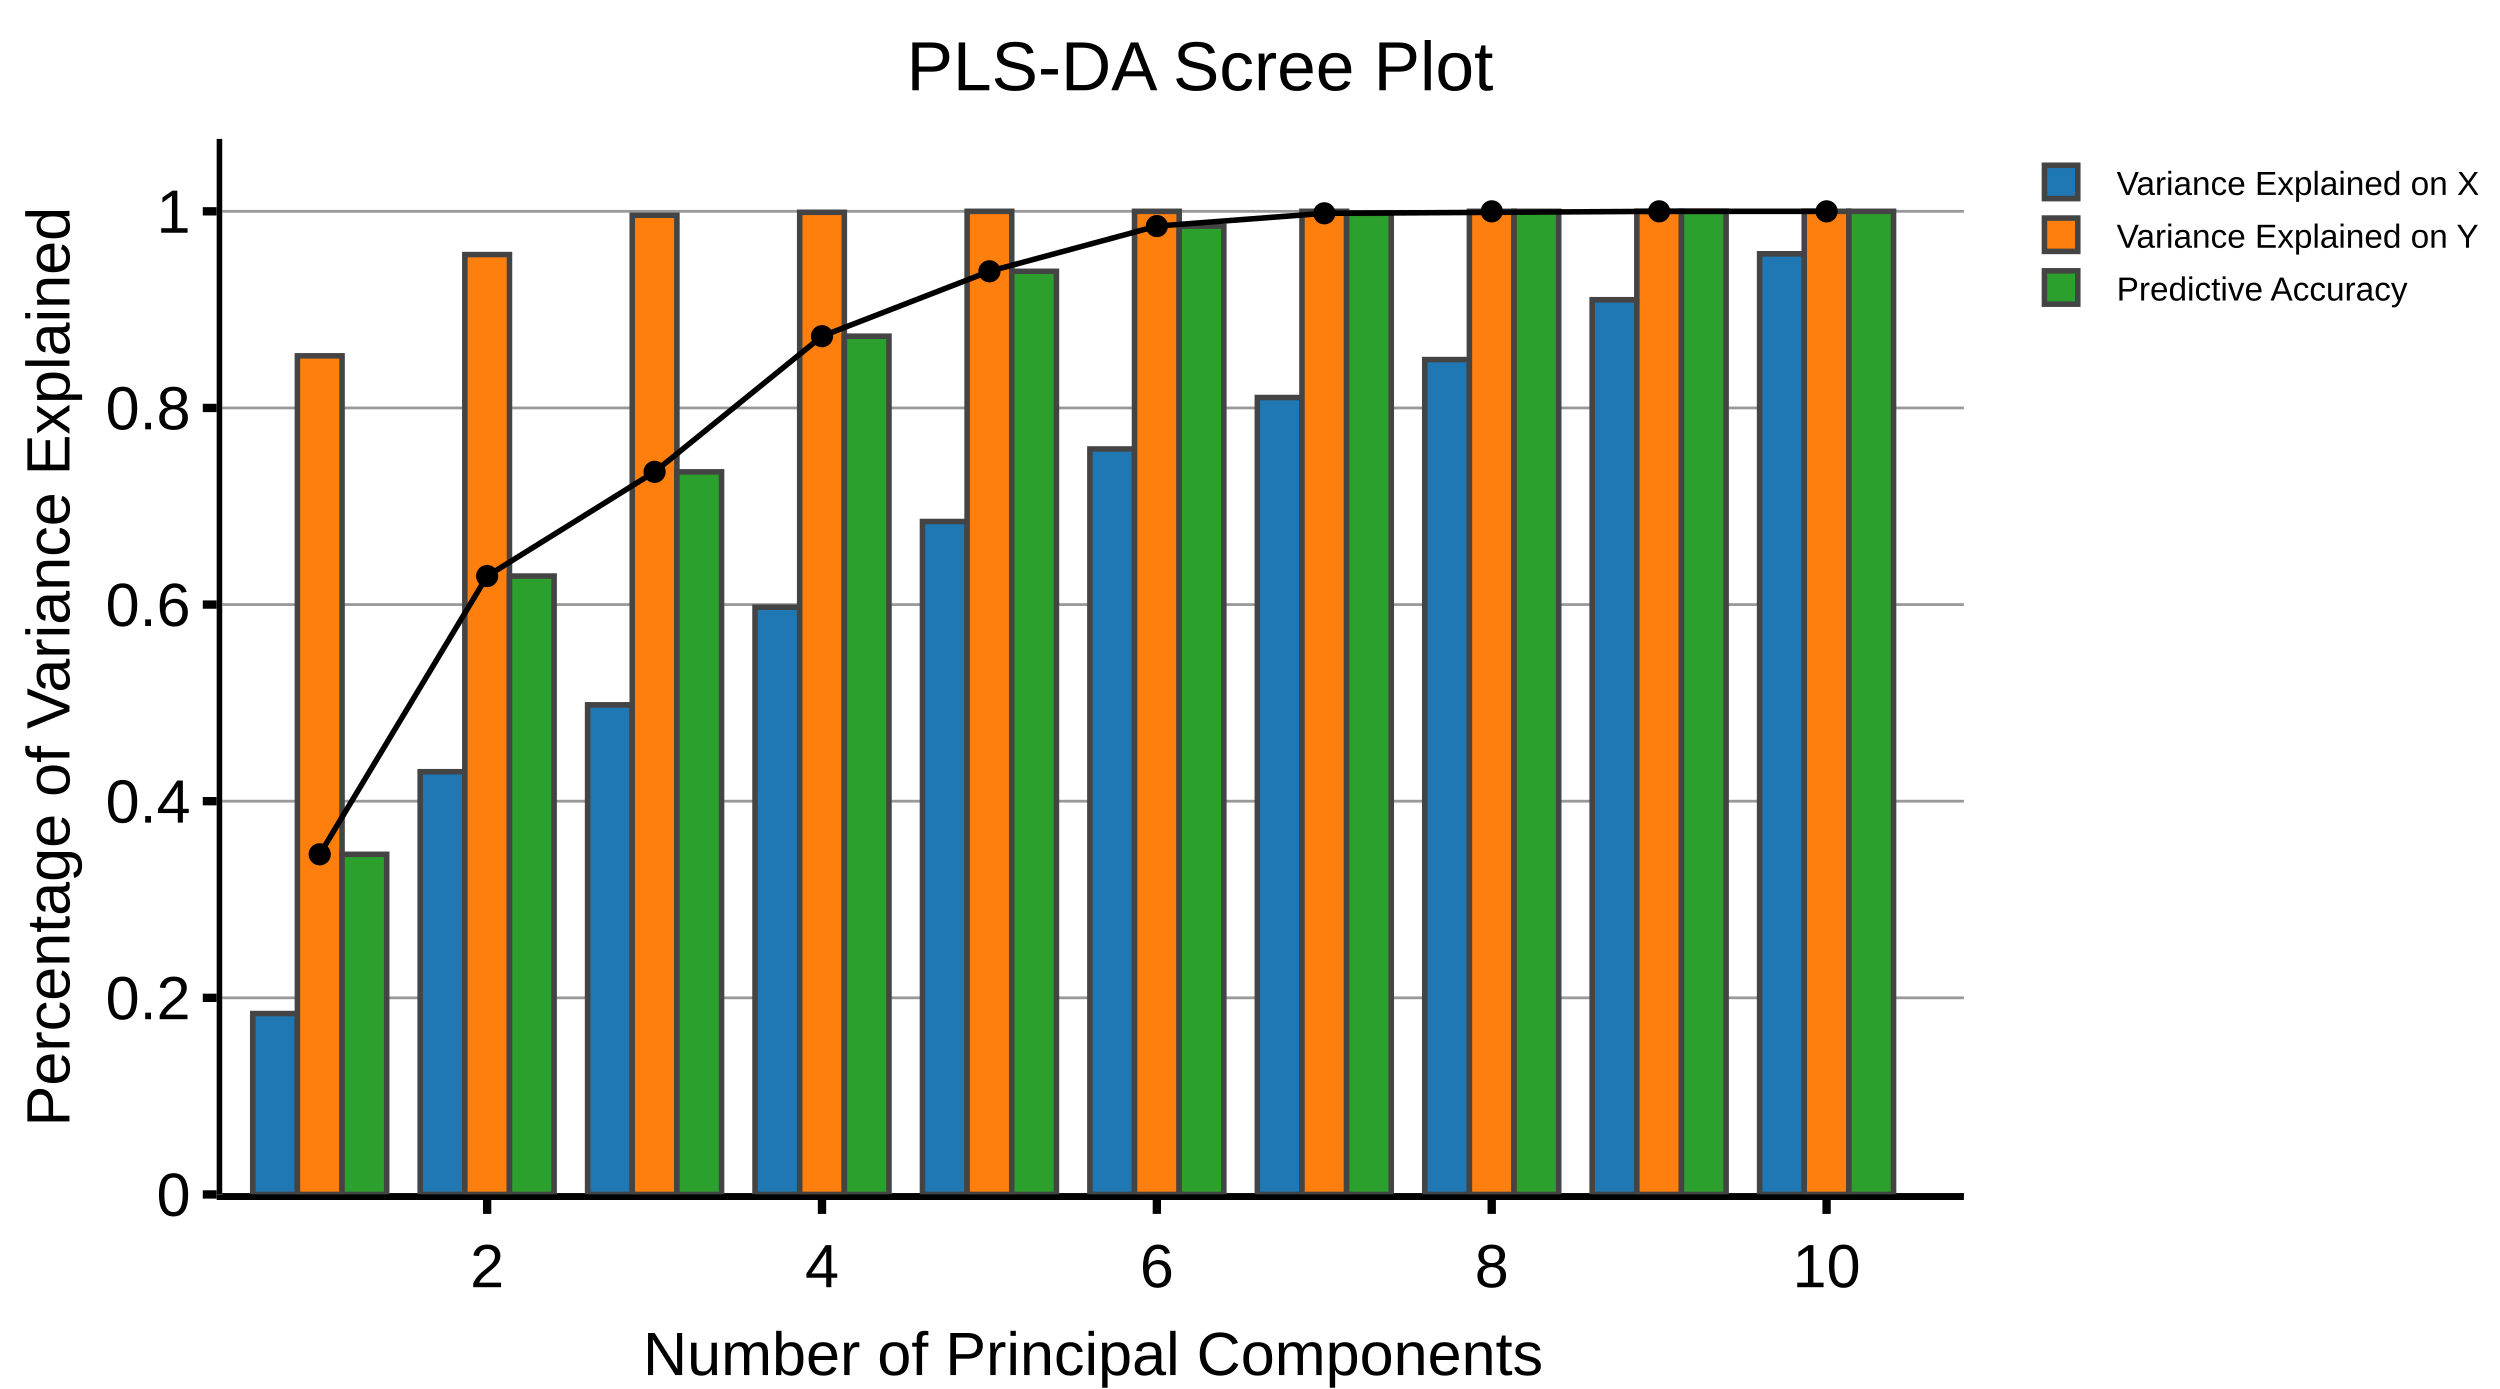
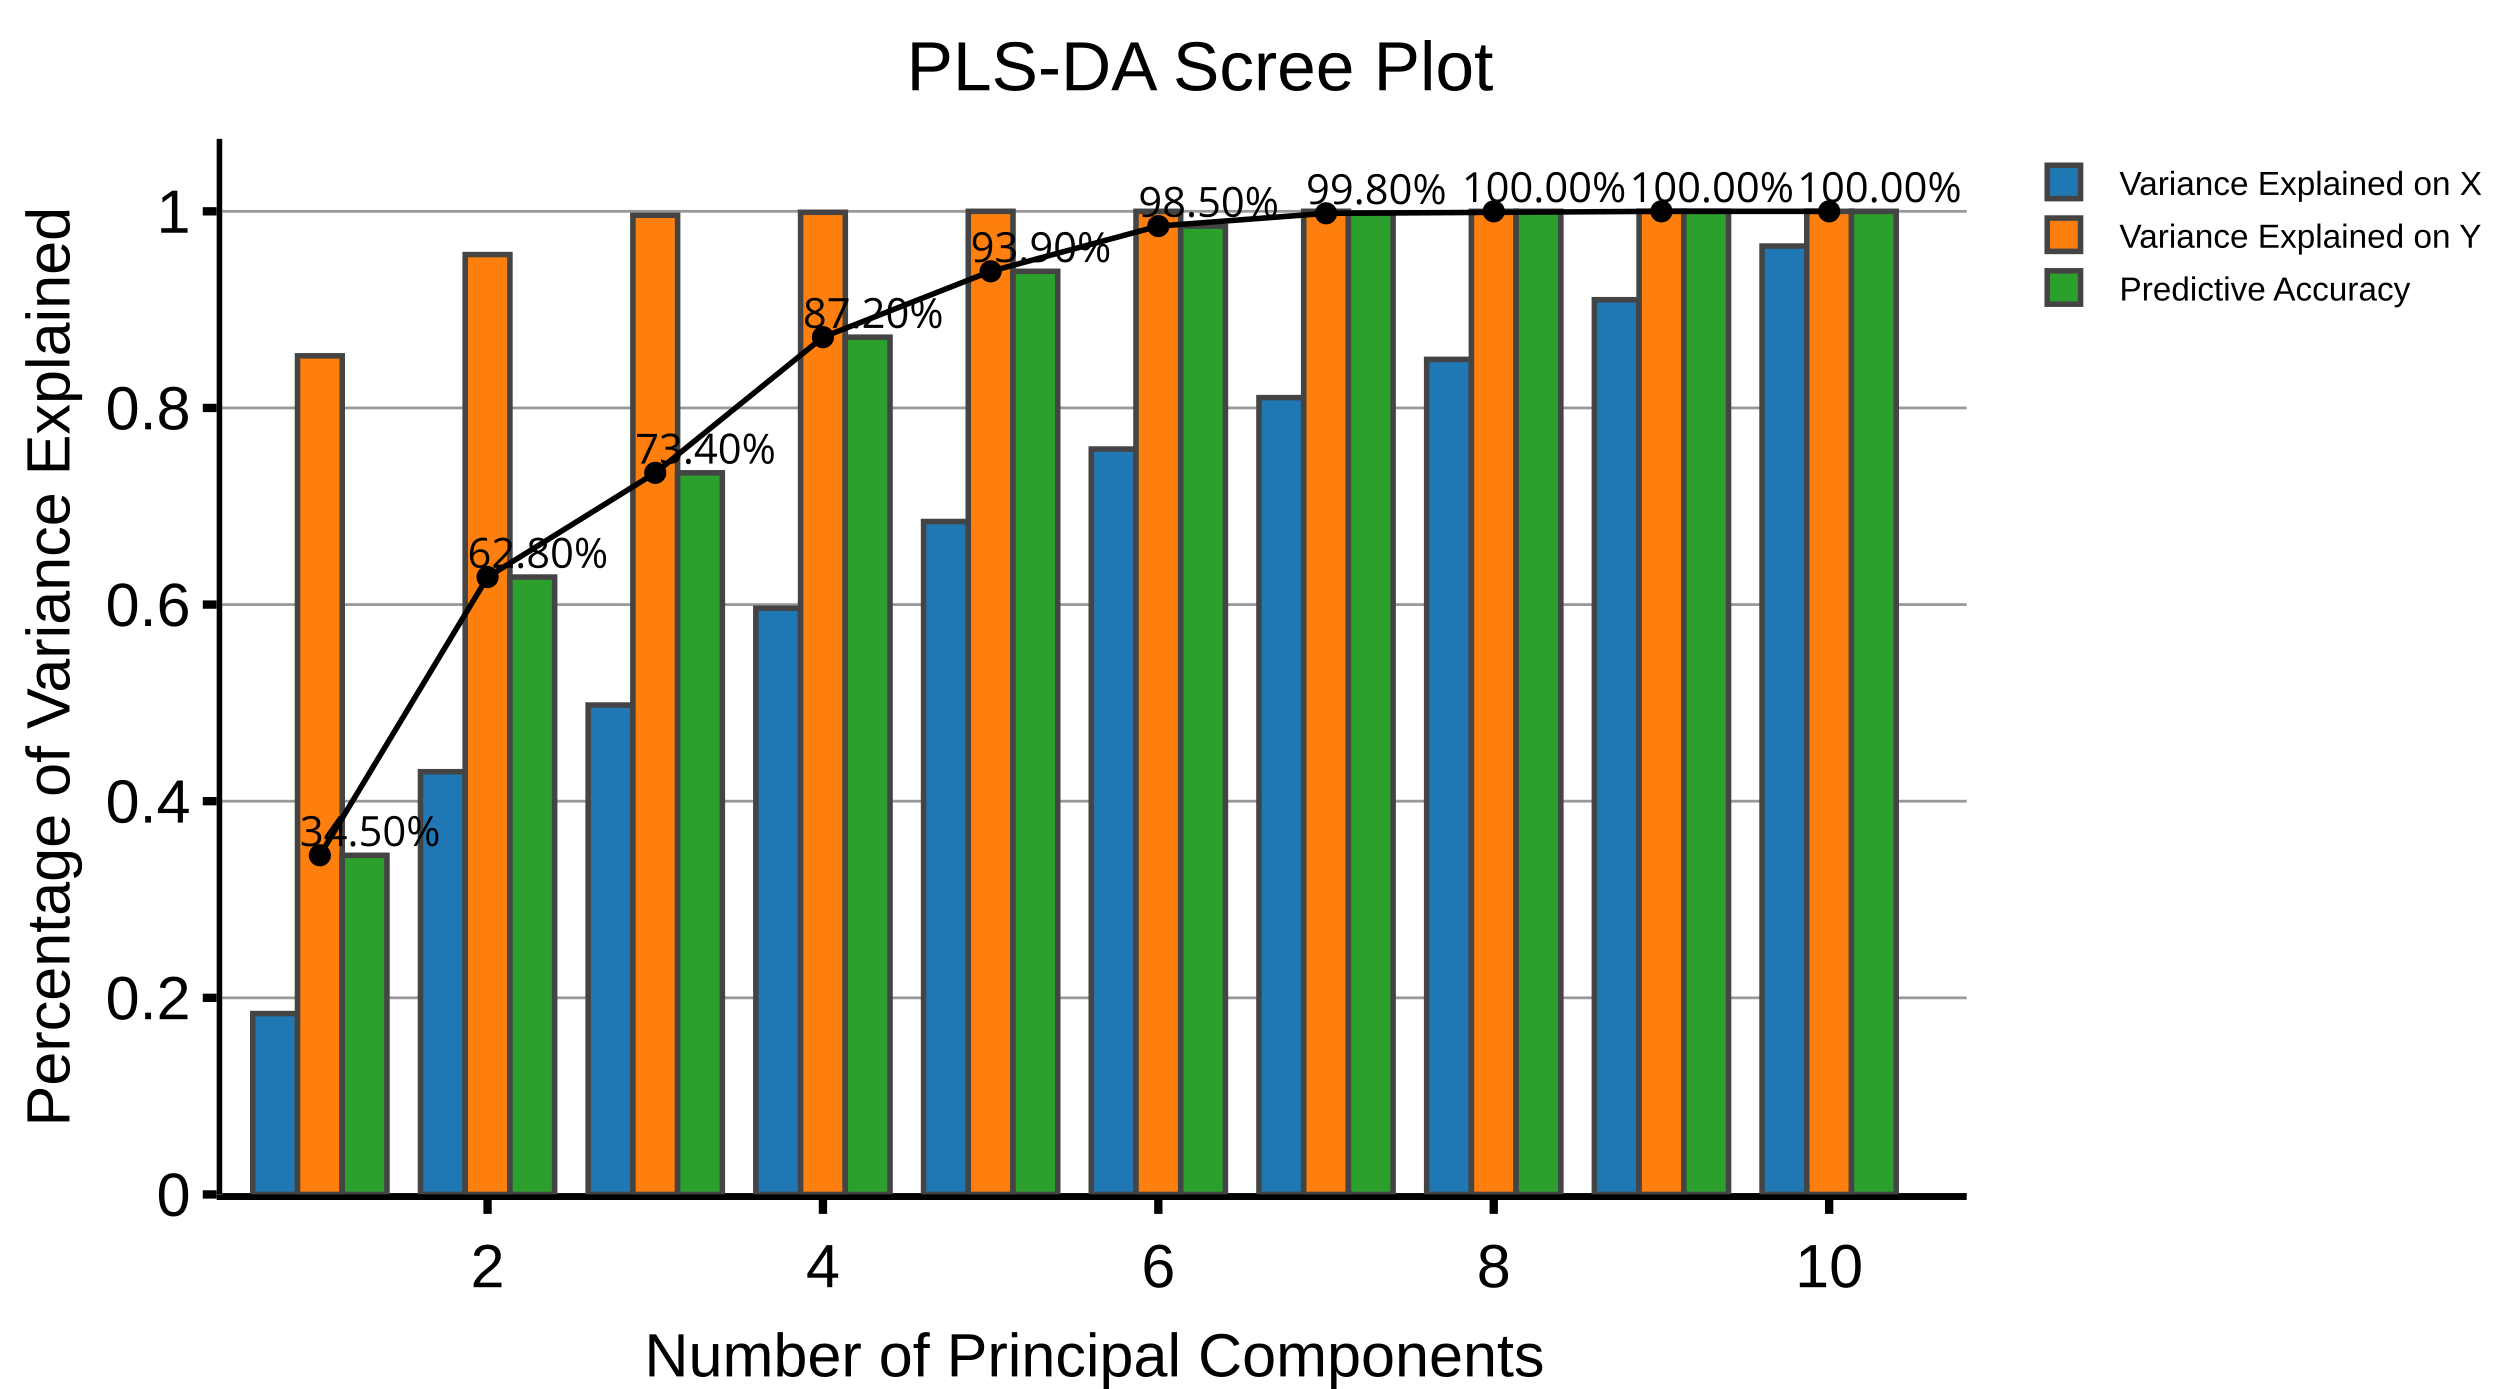
<svg xmlns="http://www.w3.org/2000/svg" class="main-svg" width="900" height="500" style="" viewBox="0 0 900 500">
  <rect x="0" y="0" width="900" height="500" style="fill: rgb(255, 255, 255); fill-opacity: 1;" />
-   <defs id="defs-80079f">
+   <defs id="defs-e7769d">
    <g class="clips">
-       <clipPath id="clip80079fxyplot" class="plotclip">
-         <rect width="627" height="380" />
+       <clipPath id="clipe7769dxyplot" class="plotclip">
+         <rect width="628" height="380" />
      </clipPath>
-       <clipPath class="axesclip" id="clip80079fx">
-         <rect x="80" y="0" width="627" height="500" />
+       <clipPath class="axesclip" id="clipe7769dx">
+         <rect x="80" y="0" width="628" height="500" />
      </clipPath>
-       <clipPath class="axesclip" id="clip80079fy">
+       <clipPath class="axesclip" id="clipe7769dy">
        <rect x="0" y="50" width="900" height="380" />
      </clipPath>
-       <clipPath class="axesclip" id="clip80079fxy">
-         <rect x="80" y="50" width="627" height="380" />
+       <clipPath class="axesclip" id="clipe7769dxy">
+         <rect x="80" y="50" width="628" height="380" />
      </clipPath>
    </g>
    <g class="gradients" />
  </defs>
  <g class="bglayer" />
  <g class="layer-below">
    <g class="imagelayer" />
    <g class="shapelayer" />
  </g>
  <g class="cartesianlayer">
    <g class="subplot xy">
      <g class="layer-subplot">
        <g class="shapelayer" />
        <g class="imagelayer" />
      </g>
      <g class="gridlayer">
        <g class="x" />
        <g class="y">
-           <path class="ygrid crisp" transform="translate(0,359.22)" d="M80,0h627" style="stroke: rgb(153, 153, 153); stroke-opacity: 1; stroke-width: 1px;" />
-           <path class="ygrid crisp" transform="translate(0,288.43)" d="M80,0h627" style="stroke: rgb(153, 153, 153); stroke-opacity: 1; stroke-width: 1px;" />
-           <path class="ygrid crisp" transform="translate(0,217.65)" d="M80,0h627" style="stroke: rgb(153, 153, 153); stroke-opacity: 1; stroke-width: 1px;" />
-           <path class="ygrid crisp" transform="translate(0,146.86)" d="M80,0h627" style="stroke: rgb(153, 153, 153); stroke-opacity: 1; stroke-width: 1px;" />
-           <path class="ygrid crisp" transform="translate(0,76.08)" d="M80,0h627" style="stroke: rgb(153, 153, 153); stroke-opacity: 1; stroke-width: 1px;" />
+           <path class="ygrid crisp" transform="translate(0,359.22)" d="M80,0h628" style="stroke: rgb(153, 153, 153); stroke-opacity: 1; stroke-width: 1px;" />
+           <path class="ygrid crisp" transform="translate(0,288.43)" d="M80,0h628" style="stroke: rgb(153, 153, 153); stroke-opacity: 1; stroke-width: 1px;" />
+           <path class="ygrid crisp" transform="translate(0,217.65)" d="M80,0h628" style="stroke: rgb(153, 153, 153); stroke-opacity: 1; stroke-width: 1px;" />
+           <path class="ygrid crisp" transform="translate(0,146.86)" d="M80,0h628" style="stroke: rgb(153, 153, 153); stroke-opacity: 1; stroke-width: 1px;" />
+           <path class="ygrid crisp" transform="translate(0,76.08)" d="M80,0h628" style="stroke: rgb(153, 153, 153); stroke-opacity: 1; stroke-width: 1px;" />
        </g>
      </g>
      <g class="zerolinelayer">
-         <path class="yzl zl crisp" transform="translate(0,430)" d="M80,0h627" style="stroke: rgb(0, 0, 0); stroke-opacity: 1; stroke-width: 1px;" />
+         <path class="yzl zl crisp" transform="translate(0,430)" d="M80,0h628" style="stroke: rgb(0, 0, 0); stroke-opacity: 1; stroke-width: 1px;" />
      </g>
      <path class="xlines-below" />
      <path class="ylines-below" />
      <g class="overlines-below" />
      <g class="xaxislayer-below" />
      <g class="yaxislayer-below" />
      <g class="overaxes-below" />
-       <g class="plot" transform="translate(80, 50)" clip-path="url('#clip80079fxyplot')">
+       <g class="plot" transform="translate(80, 50)" clip-path="url('#clipe7769dxyplot')">
        <g class="barlayer mlayer">
          <g class="trace bars" style="opacity: 1;">
            <g class="points">
              <g class="point">
-                 <path d="M10.99,380V314.88H27.06V380Z" style="vector-effect: non-scaling-stroke; opacity: 1; stroke-width: 2px; fill: rgb(31, 119, 180); fill-opacity: 1; stroke: rgb(68, 68, 68); stroke-opacity: 1;" />
-               </g>
-               <g class="point">
-                 <path d="M71.26,380V227.81H87.34V380Z" style="vector-effect: non-scaling-stroke; opacity: 1; stroke-width: 2px; fill: rgb(31, 119, 180); fill-opacity: 1; stroke: rgb(68, 68, 68); stroke-opacity: 1;" />
-               </g>
-               <g class="point">
-                 <path d="M131.54,380V203.75H147.61V380Z" style="vector-effect: non-scaling-stroke; opacity: 1; stroke-width: 2px; fill: rgb(31, 119, 180); fill-opacity: 1; stroke: rgb(68, 68, 68); stroke-opacity: 1;" />
-               </g>
-               <g class="point">
-                 <path d="M191.81,380V168.6H207.89V380Z" style="vector-effect: non-scaling-stroke; opacity: 1; stroke-width: 2px; fill: rgb(31, 119, 180); fill-opacity: 1; stroke: rgb(68, 68, 68); stroke-opacity: 1;" />
-               </g>
-               <g class="point">
-                 <path d="M252.09,380V137.74H268.16V380Z" style="vector-effect: non-scaling-stroke; opacity: 1; stroke-width: 2px; fill: rgb(31, 119, 180); fill-opacity: 1; stroke: rgb(68, 68, 68); stroke-opacity: 1;" />
-               </g>
-               <g class="point">
-                 <path d="M312.36,380V111.62H328.43V380Z" style="vector-effect: non-scaling-stroke; opacity: 1; stroke-width: 2px; fill: rgb(31, 119, 180); fill-opacity: 1; stroke: rgb(68, 68, 68); stroke-opacity: 1;" />
-               </g>
-               <g class="point">
-                 <path d="M372.64,380V93.11H388.71V380Z" style="vector-effect: non-scaling-stroke; opacity: 1; stroke-width: 2px; fill: rgb(31, 119, 180); fill-opacity: 1; stroke: rgb(68, 68, 68); stroke-opacity: 1;" />
-               </g>
-               <g class="point">
-                 <path d="M432.91,380V79.45H448.98V380Z" style="vector-effect: non-scaling-stroke; opacity: 1; stroke-width: 2px; fill: rgb(31, 119, 180); fill-opacity: 1; stroke: rgb(68, 68, 68); stroke-opacity: 1;" />
-               </g>
-               <g class="point">
-                 <path d="M493.18,380V57.9H509.26V380Z" style="vector-effect: non-scaling-stroke; opacity: 1; stroke-width: 2px; fill: rgb(31, 119, 180); fill-opacity: 1; stroke: rgb(68, 68, 68); stroke-opacity: 1;" />
-               </g>
-               <g class="point">
-                 <path d="M553.46,380V41.37H569.53V380Z" style="vector-effect: non-scaling-stroke; opacity: 1; stroke-width: 2px; fill: rgb(31, 119, 180); fill-opacity: 1; stroke: rgb(68, 68, 68); stroke-opacity: 1;" />
+                 <path d="M11,380V314.88H27.1V380Z" style="vector-effect: non-scaling-stroke; opacity: 1; stroke-width: 2px; fill: rgb(31, 119, 180); fill-opacity: 1; stroke: rgb(68, 68, 68); stroke-opacity: 1;" />
+               </g>
+               <g class="point">
+                 <path d="M71.37,380V227.81H87.47V380Z" style="vector-effect: non-scaling-stroke; opacity: 1; stroke-width: 2px; fill: rgb(31, 119, 180); fill-opacity: 1; stroke: rgb(68, 68, 68); stroke-opacity: 1;" />
+               </g>
+               <g class="point">
+                 <path d="M131.74,380V203.82H147.84V380Z" style="vector-effect: non-scaling-stroke; opacity: 1; stroke-width: 2px; fill: rgb(31, 119, 180); fill-opacity: 1; stroke: rgb(68, 68, 68); stroke-opacity: 1;" />
+               </g>
+               <g class="point">
+                 <path d="M192.11,380V168.96H208.21V380Z" style="vector-effect: non-scaling-stroke; opacity: 1; stroke-width: 2px; fill: rgb(31, 119, 180); fill-opacity: 1; stroke: rgb(68, 68, 68); stroke-opacity: 1;" />
+               </g>
+               <g class="point">
+                 <path d="M252.49,380V137.74H268.58V380Z" style="vector-effect: non-scaling-stroke; opacity: 1; stroke-width: 2px; fill: rgb(31, 119, 180); fill-opacity: 1; stroke: rgb(68, 68, 68); stroke-opacity: 1;" />
+               </g>
+               <g class="point">
+                 <path d="M312.86,380V111.66H328.96V380Z" style="vector-effect: non-scaling-stroke; opacity: 1; stroke-width: 2px; fill: rgb(31, 119, 180); fill-opacity: 1; stroke: rgb(68, 68, 68); stroke-opacity: 1;" />
+               </g>
+               <g class="point">
+                 <path d="M373.23,380V93.15H389.33V380Z" style="vector-effect: non-scaling-stroke; opacity: 1; stroke-width: 2px; fill: rgb(31, 119, 180); fill-opacity: 1; stroke: rgb(68, 68, 68); stroke-opacity: 1;" />
+               </g>
+               <g class="point">
+                 <path d="M433.6,380V79.38H449.7V380Z" style="vector-effect: non-scaling-stroke; opacity: 1; stroke-width: 2px; fill: rgb(31, 119, 180); fill-opacity: 1; stroke: rgb(68, 68, 68); stroke-opacity: 1;" />
+               </g>
+               <g class="point">
+                 <path d="M493.97,380V57.9H510.07V380Z" style="vector-effect: non-scaling-stroke; opacity: 1; stroke-width: 2px; fill: rgb(31, 119, 180); fill-opacity: 1; stroke: rgb(68, 68, 68); stroke-opacity: 1;" />
+               </g>
+               <g class="point">
+                 <path d="M554.34,380V38.57H570.44V380Z" style="vector-effect: non-scaling-stroke; opacity: 1; stroke-width: 2px; fill: rgb(31, 119, 180); fill-opacity: 1; stroke: rgb(68, 68, 68); stroke-opacity: 1;" />
              </g>
            </g>
          </g>
          <g class="trace bars" style="opacity: 1;">
            <g class="points">
              <g class="point">
-                 <path d="M27.06,380V78.1H43.14V380Z" style="vector-effect: non-scaling-stroke; opacity: 1; stroke-width: 2px; fill: rgb(255, 127, 14); fill-opacity: 1; stroke: rgb(68, 68, 68); stroke-opacity: 1;" />
-               </g>
-               <g class="point">
-                 <path d="M87.34,380V41.65H103.41V380Z" style="vector-effect: non-scaling-stroke; opacity: 1; stroke-width: 2px; fill: rgb(255, 127, 14); fill-opacity: 1; stroke: rgb(68, 68, 68); stroke-opacity: 1;" />
-               </g>
-               <g class="point">
-                 <path d="M147.61,380V27.49H163.68V380Z" style="vector-effect: non-scaling-stroke; opacity: 1; stroke-width: 2px; fill: rgb(255, 127, 14); fill-opacity: 1; stroke: rgb(68, 68, 68); stroke-opacity: 1;" />
-               </g>
-               <g class="point">
-                 <path d="M207.89,380V26.43H223.96V380Z" style="vector-effect: non-scaling-stroke; opacity: 1; stroke-width: 2px; fill: rgb(255, 127, 14); fill-opacity: 1; stroke: rgb(68, 68, 68); stroke-opacity: 1;" />
-               </g>
-               <g class="point">
-                 <path d="M268.16,380V26.08H284.23V380Z" style="vector-effect: non-scaling-stroke; opacity: 1; stroke-width: 2px; fill: rgb(255, 127, 14); fill-opacity: 1; stroke: rgb(68, 68, 68); stroke-opacity: 1;" />
-               </g>
-               <g class="point">
-                 <path d="M328.43,380V26.08H344.51V380Z" style="vector-effect: non-scaling-stroke; opacity: 1; stroke-width: 2px; fill: rgb(255, 127, 14); fill-opacity: 1; stroke: rgb(68, 68, 68); stroke-opacity: 1;" />
-               </g>
-               <g class="point">
-                 <path d="M388.71,380V26.08H404.78V380Z" style="vector-effect: non-scaling-stroke; opacity: 1; stroke-width: 2px; fill: rgb(255, 127, 14); fill-opacity: 1; stroke: rgb(68, 68, 68); stroke-opacity: 1;" />
-               </g>
-               <g class="point">
-                 <path d="M448.98,380V26.08H465.06V380Z" style="vector-effect: non-scaling-stroke; opacity: 1; stroke-width: 2px; fill: rgb(255, 127, 14); fill-opacity: 1; stroke: rgb(68, 68, 68); stroke-opacity: 1;" />
-               </g>
-               <g class="point">
-                 <path d="M509.26,380V26.08H525.33V380Z" style="vector-effect: non-scaling-stroke; opacity: 1; stroke-width: 2px; fill: rgb(255, 127, 14); fill-opacity: 1; stroke: rgb(68, 68, 68); stroke-opacity: 1;" />
-               </g>
-               <g class="point">
-                 <path d="M569.53,380V26.08H585.6V380Z" style="vector-effect: non-scaling-stroke; opacity: 1; stroke-width: 2px; fill: rgb(255, 127, 14); fill-opacity: 1; stroke: rgb(68, 68, 68); stroke-opacity: 1;" />
+                 <path d="M27.1,380V78.1H43.2V380Z" style="vector-effect: non-scaling-stroke; opacity: 1; stroke-width: 2px; fill: rgb(255, 127, 14); fill-opacity: 1; stroke: rgb(68, 68, 68); stroke-opacity: 1;" />
+               </g>
+               <g class="point">
+                 <path d="M87.47,380V41.65H103.57V380Z" style="vector-effect: non-scaling-stroke; opacity: 1; stroke-width: 2px; fill: rgb(255, 127, 14); fill-opacity: 1; stroke: rgb(68, 68, 68); stroke-opacity: 1;" />
+               </g>
+               <g class="point">
+                 <path d="M147.84,380V27.49H163.94V380Z" style="vector-effect: non-scaling-stroke; opacity: 1; stroke-width: 2px; fill: rgb(255, 127, 14); fill-opacity: 1; stroke: rgb(68, 68, 68); stroke-opacity: 1;" />
+               </g>
+               <g class="point">
+                 <path d="M208.21,380V26.43H224.31V380Z" style="vector-effect: non-scaling-stroke; opacity: 1; stroke-width: 2px; fill: rgb(255, 127, 14); fill-opacity: 1; stroke: rgb(68, 68, 68); stroke-opacity: 1;" />
+               </g>
+               <g class="point">
+                 <path d="M268.58,380V26.08H284.68V380Z" style="vector-effect: non-scaling-stroke; opacity: 1; stroke-width: 2px; fill: rgb(255, 127, 14); fill-opacity: 1; stroke: rgb(68, 68, 68); stroke-opacity: 1;" />
+               </g>
+               <g class="point">
+                 <path d="M328.96,380V26.08H345.05V380Z" style="vector-effect: non-scaling-stroke; opacity: 1; stroke-width: 2px; fill: rgb(255, 127, 14); fill-opacity: 1; stroke: rgb(68, 68, 68); stroke-opacity: 1;" />
+               </g>
+               <g class="point">
+                 <path d="M389.33,380V26.08H405.43V380Z" style="vector-effect: non-scaling-stroke; opacity: 1; stroke-width: 2px; fill: rgb(255, 127, 14); fill-opacity: 1; stroke: rgb(68, 68, 68); stroke-opacity: 1;" />
+               </g>
+               <g class="point">
+                 <path d="M449.7,380V26.08H465.8V380Z" style="vector-effect: non-scaling-stroke; opacity: 1; stroke-width: 2px; fill: rgb(255, 127, 14); fill-opacity: 1; stroke: rgb(68, 68, 68); stroke-opacity: 1;" />
+               </g>
+               <g class="point">
+                 <path d="M510.07,380V26.08H526.17V380Z" style="vector-effect: non-scaling-stroke; opacity: 1; stroke-width: 2px; fill: rgb(255, 127, 14); fill-opacity: 1; stroke: rgb(68, 68, 68); stroke-opacity: 1;" />
+               </g>
+               <g class="point">
+                 <path d="M570.44,380V26.08H586.54V380Z" style="vector-effect: non-scaling-stroke; opacity: 1; stroke-width: 2px; fill: rgb(255, 127, 14); fill-opacity: 1; stroke: rgb(68, 68, 68); stroke-opacity: 1;" />
              </g>
            </g>
          </g>
          <g class="trace bars" style="opacity: 1;">
            <g class="points">
              <g class="point">
-                 <path d="M43.14,380V257.54H59.21V380Z" style="vector-effect: non-scaling-stroke; opacity: 1; stroke-width: 2px; fill: rgb(44, 160, 44); fill-opacity: 1; stroke: rgb(68, 68, 68); stroke-opacity: 1;" />
-               </g>
-               <g class="point">
-                 <path d="M103.41,380V157.38H119.48V380Z" style="vector-effect: non-scaling-stroke; opacity: 1; stroke-width: 2px; fill: rgb(44, 160, 44); fill-opacity: 1; stroke: rgb(68, 68, 68); stroke-opacity: 1;" />
-               </g>
-               <g class="point">
-                 <path d="M163.68,380V119.87H179.76V380Z" style="vector-effect: non-scaling-stroke; opacity: 1; stroke-width: 2px; fill: rgb(44, 160, 44); fill-opacity: 1; stroke: rgb(68, 68, 68); stroke-opacity: 1;" />
-               </g>
-               <g class="point">
-                 <path d="M223.96,380V71.03H240.03V380Z" style="vector-effect: non-scaling-stroke; opacity: 1; stroke-width: 2px; fill: rgb(44, 160, 44); fill-opacity: 1; stroke: rgb(68, 68, 68); stroke-opacity: 1;" />
-               </g>
-               <g class="point">
-                 <path d="M284.23,380V47.67H300.31V380Z" style="vector-effect: non-scaling-stroke; opacity: 1; stroke-width: 2px; fill: rgb(44, 160, 44); fill-opacity: 1; stroke: rgb(68, 68, 68); stroke-opacity: 1;" />
-               </g>
-               <g class="point">
-                 <path d="M344.51,380V31.39H360.58V380Z" style="vector-effect: non-scaling-stroke; opacity: 1; stroke-width: 2px; fill: rgb(44, 160, 44); fill-opacity: 1; stroke: rgb(68, 68, 68); stroke-opacity: 1;" />
-               </g>
-               <g class="point">
-                 <path d="M404.78,380V26.79H420.85V380Z" style="vector-effect: non-scaling-stroke; opacity: 1; stroke-width: 2px; fill: rgb(44, 160, 44); fill-opacity: 1; stroke: rgb(68, 68, 68); stroke-opacity: 1;" />
-               </g>
-               <g class="point">
-                 <path d="M465.06,380V26.08H481.13V380Z" style="vector-effect: non-scaling-stroke; opacity: 1; stroke-width: 2px; fill: rgb(44, 160, 44); fill-opacity: 1; stroke: rgb(68, 68, 68); stroke-opacity: 1;" />
-               </g>
-               <g class="point">
-                 <path d="M525.33,380V26.08H541.4V380Z" style="vector-effect: non-scaling-stroke; opacity: 1; stroke-width: 2px; fill: rgb(44, 160, 44); fill-opacity: 1; stroke: rgb(68, 68, 68); stroke-opacity: 1;" />
-               </g>
-               <g class="point">
-                 <path d="M585.6,380V26.08H601.68V380Z" style="vector-effect: non-scaling-stroke; opacity: 1; stroke-width: 2px; fill: rgb(44, 160, 44); fill-opacity: 1; stroke: rgb(68, 68, 68); stroke-opacity: 1;" />
+                 <path d="M43.2,380V257.9H59.3V380Z" style="vector-effect: non-scaling-stroke; opacity: 1; stroke-width: 2px; fill: rgb(44, 160, 44); fill-opacity: 1; stroke: rgb(68, 68, 68); stroke-opacity: 1;" />
+               </g>
+               <g class="point">
+                 <path d="M103.57,380V157.74H119.67V380Z" style="vector-effect: non-scaling-stroke; opacity: 1; stroke-width: 2px; fill: rgb(44, 160, 44); fill-opacity: 1; stroke: rgb(68, 68, 68); stroke-opacity: 1;" />
+               </g>
+               <g class="point">
+                 <path d="M163.94,380V120.22H180.04V380Z" style="vector-effect: non-scaling-stroke; opacity: 1; stroke-width: 2px; fill: rgb(44, 160, 44); fill-opacity: 1; stroke: rgb(68, 68, 68); stroke-opacity: 1;" />
+               </g>
+               <g class="point">
+                 <path d="M224.31,380V71.38H240.41V380Z" style="vector-effect: non-scaling-stroke; opacity: 1; stroke-width: 2px; fill: rgb(44, 160, 44); fill-opacity: 1; stroke: rgb(68, 68, 68); stroke-opacity: 1;" />
+               </g>
+               <g class="point">
+                 <path d="M284.68,380V47.67H300.78V380Z" style="vector-effect: non-scaling-stroke; opacity: 1; stroke-width: 2px; fill: rgb(44, 160, 44); fill-opacity: 1; stroke: rgb(68, 68, 68); stroke-opacity: 1;" />
+               </g>
+               <g class="point">
+                 <path d="M345.05,380V31.39H361.15V380Z" style="vector-effect: non-scaling-stroke; opacity: 1; stroke-width: 2px; fill: rgb(44, 160, 44); fill-opacity: 1; stroke: rgb(68, 68, 68); stroke-opacity: 1;" />
+               </g>
+               <g class="point">
+                 <path d="M405.43,380V26.79H421.52V380Z" style="vector-effect: non-scaling-stroke; opacity: 1; stroke-width: 2px; fill: rgb(44, 160, 44); fill-opacity: 1; stroke: rgb(68, 68, 68); stroke-opacity: 1;" />
+               </g>
+               <g class="point">
+                 <path d="M465.8,380V26.08H481.9V380Z" style="vector-effect: non-scaling-stroke; opacity: 1; stroke-width: 2px; fill: rgb(44, 160, 44); fill-opacity: 1; stroke: rgb(68, 68, 68); stroke-opacity: 1;" />
+               </g>
+               <g class="point">
+                 <path d="M526.17,380V26.08H542.27V380Z" style="vector-effect: non-scaling-stroke; opacity: 1; stroke-width: 2px; fill: rgb(44, 160, 44); fill-opacity: 1; stroke: rgb(68, 68, 68); stroke-opacity: 1;" />
+               </g>
+               <g class="point">
+                 <path d="M586.54,380V26.08H602.64V380Z" style="vector-effect: non-scaling-stroke; opacity: 1; stroke-width: 2px; fill: rgb(44, 160, 44); fill-opacity: 1; stroke: rgb(68, 68, 68); stroke-opacity: 1;" />
              </g>
            </g>
          </g>
        </g>
        <g class="scatterlayer mlayer">
-           <g class="trace scatter trace5244f3" style="stroke-miterlimit: 2; opacity: 1;">
+           <g class="trace scatter trace6a1776" style="stroke-miterlimit: 2; opacity: 1;">
            <g class="fills" />
            <g class="errorbars" />
            <g class="lines">
-               <path class="js-line" d="M35.1,257.54L95.37,157.38L155.65,119.87L215.92,71.03L276.2,47.67L336.47,31.39L396.75,26.79L517.29,26.08L577.57,26.08" style="vector-effect: non-scaling-stroke; fill: none; stroke: rgb(0, 0, 0); stroke-opacity: 1; stroke-width: 2px; opacity: 1;" />
+               <path class="js-line" d="M35.15,257.9L95.52,157.74L155.89,120.22L216.26,71.38L276.63,47.67L337,31.39L397.38,26.79L518.12,26.08L578.49,26.08" style="vector-effect: non-scaling-stroke; fill: none; stroke: rgb(0, 0, 0); stroke-opacity: 1; stroke-width: 2px; opacity: 1;" />
            </g>
            <g class="points">
-               <path class="point" transform="translate(35.1,257.54)" d="M3,0A3,3 0 1,1 0,-3A3,3 0 0,1 3,0Z" style="opacity: 1; stroke-width: 2px; fill: rgb(0, 0, 0); fill-opacity: 1; stroke: rgb(0, 0, 0); stroke-opacity: 1;" />
-               <path class="point" transform="translate(95.37,157.38)" d="M3,0A3,3 0 1,1 0,-3A3,3 0 0,1 3,0Z" style="opacity: 1; stroke-width: 2px; fill: rgb(0, 0, 0); fill-opacity: 1; stroke: rgb(0, 0, 0); stroke-opacity: 1;" />
-               <path class="point" transform="translate(155.65,119.87)" d="M3,0A3,3 0 1,1 0,-3A3,3 0 0,1 3,0Z" style="opacity: 1; stroke-width: 2px; fill: rgb(0, 0, 0); fill-opacity: 1; stroke: rgb(0, 0, 0); stroke-opacity: 1;" />
-               <path class="point" transform="translate(215.92,71.03)" d="M3,0A3,3 0 1,1 0,-3A3,3 0 0,1 3,0Z" style="opacity: 1; stroke-width: 2px; fill: rgb(0, 0, 0); fill-opacity: 1; stroke: rgb(0, 0, 0); stroke-opacity: 1;" />
-               <path class="point" transform="translate(276.2,47.67)" d="M3,0A3,3 0 1,1 0,-3A3,3 0 0,1 3,0Z" style="opacity: 1; stroke-width: 2px; fill: rgb(0, 0, 0); fill-opacity: 1; stroke: rgb(0, 0, 0); stroke-opacity: 1;" />
-               <path class="point" transform="translate(336.47,31.39)" d="M3,0A3,3 0 1,1 0,-3A3,3 0 0,1 3,0Z" style="opacity: 1; stroke-width: 2px; fill: rgb(0, 0, 0); fill-opacity: 1; stroke: rgb(0, 0, 0); stroke-opacity: 1;" />
-               <path class="point" transform="translate(396.75,26.79)" d="M3,0A3,3 0 1,1 0,-3A3,3 0 0,1 3,0Z" style="opacity: 1; stroke-width: 2px; fill: rgb(0, 0, 0); fill-opacity: 1; stroke: rgb(0, 0, 0); stroke-opacity: 1;" />
-               <path class="point" transform="translate(457.02,26.08)" d="M3,0A3,3 0 1,1 0,-3A3,3 0 0,1 3,0Z" style="opacity: 1; stroke-width: 2px; fill: rgb(0, 0, 0); fill-opacity: 1; stroke: rgb(0, 0, 0); stroke-opacity: 1;" />
-               <path class="point" transform="translate(517.29,26.08)" d="M3,0A3,3 0 1,1 0,-3A3,3 0 0,1 3,0Z" style="opacity: 1; stroke-width: 2px; fill: rgb(0, 0, 0); fill-opacity: 1; stroke: rgb(0, 0, 0); stroke-opacity: 1;" />
-               <path class="point" transform="translate(577.57,26.08)" d="M3,0A3,3 0 1,1 0,-3A3,3 0 0,1 3,0Z" style="opacity: 1; stroke-width: 2px; fill: rgb(0, 0, 0); fill-opacity: 1; stroke: rgb(0, 0, 0); stroke-opacity: 1;" />
+               <path class="point" transform="translate(35.15,257.9)" d="M3,0A3,3 0 1,1 0,-3A3,3 0 0,1 3,0Z" style="opacity: 1; stroke-width: 2px; fill: rgb(0, 0, 0); fill-opacity: 1; stroke: rgb(0, 0, 0); stroke-opacity: 1;" />
+               <path class="point" transform="translate(95.52,157.74)" d="M3,0A3,3 0 1,1 0,-3A3,3 0 0,1 3,0Z" style="opacity: 1; stroke-width: 2px; fill: rgb(0, 0, 0); fill-opacity: 1; stroke: rgb(0, 0, 0); stroke-opacity: 1;" />
+               <path class="point" transform="translate(155.89,120.22)" d="M3,0A3,3 0 1,1 0,-3A3,3 0 0,1 3,0Z" style="opacity: 1; stroke-width: 2px; fill: rgb(0, 0, 0); fill-opacity: 1; stroke: rgb(0, 0, 0); stroke-opacity: 1;" />
+               <path class="point" transform="translate(216.26,71.38)" d="M3,0A3,3 0 1,1 0,-3A3,3 0 0,1 3,0Z" style="opacity: 1; stroke-width: 2px; fill: rgb(0, 0, 0); fill-opacity: 1; stroke: rgb(0, 0, 0); stroke-opacity: 1;" />
+               <path class="point" transform="translate(276.63,47.67)" d="M3,0A3,3 0 1,1 0,-3A3,3 0 0,1 3,0Z" style="opacity: 1; stroke-width: 2px; fill: rgb(0, 0, 0); fill-opacity: 1; stroke: rgb(0, 0, 0); stroke-opacity: 1;" />
+               <path class="point" transform="translate(337,31.39)" d="M3,0A3,3 0 1,1 0,-3A3,3 0 0,1 3,0Z" style="opacity: 1; stroke-width: 2px; fill: rgb(0, 0, 0); fill-opacity: 1; stroke: rgb(0, 0, 0); stroke-opacity: 1;" />
+               <path class="point" transform="translate(397.38,26.79)" d="M3,0A3,3 0 1,1 0,-3A3,3 0 0,1 3,0Z" style="opacity: 1; stroke-width: 2px; fill: rgb(0, 0, 0); fill-opacity: 1; stroke: rgb(0, 0, 0); stroke-opacity: 1;" />
+               <path class="point" transform="translate(457.75,26.08)" d="M3,0A3,3 0 1,1 0,-3A3,3 0 0,1 3,0Z" style="opacity: 1; stroke-width: 2px; fill: rgb(0, 0, 0); fill-opacity: 1; stroke: rgb(0, 0, 0); stroke-opacity: 1;" />
+               <path class="point" transform="translate(518.12,26.08)" d="M3,0A3,3 0 1,1 0,-3A3,3 0 0,1 3,0Z" style="opacity: 1; stroke-width: 2px; fill: rgb(0, 0, 0); fill-opacity: 1; stroke: rgb(0, 0, 0); stroke-opacity: 1;" />
+               <path class="point" transform="translate(578.49,26.08)" d="M3,0A3,3 0 1,1 0,-3A3,3 0 0,1 3,0Z" style="opacity: 1; stroke-width: 2px; fill: rgb(0, 0, 0); fill-opacity: 1; stroke: rgb(0, 0, 0); stroke-opacity: 1;" />
            </g>
            <g class="text" />
          </g>
-           <g class="trace scatter trace3ddda4" style="stroke-miterlimit: 2; opacity: 1;">
+           <g class="trace scatter trace48fb78" style="stroke-miterlimit: 2; opacity: 1;">
            <g class="fills" />
            <g class="errorbars" />
            <g class="lines" />
            <g class="points" />
            <g class="text">
-               <g class="textpoint" />
-               <g class="textpoint" />
-               <g class="textpoint" />
-               <g class="textpoint" />
-               <g class="textpoint" />
-               <g class="textpoint" />
-               <g class="textpoint" />
-               <g class="textpoint" />
-               <g class="textpoint" />
-               <g class="textpoint" />
+               <g class="textpoint" transform="translate(0,3.75)">
+                 <text x="53.26" y="250.82" text-anchor="middle" style="font-family: 'Open Sans', verdana, arial, sans-serif; font-size: 15px; fill: rgb(0, 0, 0); fill-opacity: 1; white-space: pre;">34.50%</text>
+               </g>
+               <g class="textpoint" transform="translate(0,3.75)">
+                 <text x="113.63" y="150.66" text-anchor="middle" style="font-family: 'Open Sans', verdana, arial, sans-serif; font-size: 15px; fill: rgb(0, 0, 0); fill-opacity: 1; white-space: pre;">62.80%</text>
+               </g>
+               <g class="textpoint" transform="translate(0,3.75)">
+                 <text x="174" y="113.14" text-anchor="middle" style="font-family: 'Open Sans', verdana, arial, sans-serif; font-size: 15px; fill: rgb(0, 0, 0); fill-opacity: 1; white-space: pre;">73.40%</text>
+               </g>
+               <g class="textpoint" transform="translate(0,3.75)">
+                 <text x="234.37" y="64.3" text-anchor="middle" style="font-family: 'Open Sans', verdana, arial, sans-serif; font-size: 15px; fill: rgb(0, 0, 0); fill-opacity: 1; white-space: pre;">87.20%</text>
+               </g>
+               <g class="textpoint" transform="translate(0,3.75)">
+                 <text x="294.75" y="40.59" text-anchor="middle" style="font-family: 'Open Sans', verdana, arial, sans-serif; font-size: 15px; fill: rgb(0, 0, 0); fill-opacity: 1; white-space: pre;">93.90%</text>
+               </g>
+               <g class="textpoint" transform="translate(0,3.75)">
+                 <text x="355.12" y="24.31" text-anchor="middle" style="font-family: 'Open Sans', verdana, arial, sans-serif; font-size: 15px; fill: rgb(0, 0, 0); fill-opacity: 1; white-space: pre;">98.50%</text>
+               </g>
+               <g class="textpoint" transform="translate(0,3.75)">
+                 <text x="415.49" y="19.71" text-anchor="middle" style="font-family: 'Open Sans', verdana, arial, sans-serif; font-size: 15px; fill: rgb(0, 0, 0); fill-opacity: 1; white-space: pre;">99.80%</text>
+               </g>
+               <g class="textpoint" transform="translate(0,3.75)">
+                 <text x="475.86" y="19" text-anchor="middle" style="font-family: 'Open Sans', verdana, arial, sans-serif; font-size: 15px; fill: rgb(0, 0, 0); fill-opacity: 1; white-space: pre;">100.00%</text>
+               </g>
+               <g class="textpoint" transform="translate(0,3.75)">
+                 <text x="536.23" y="19" text-anchor="middle" style="font-family: 'Open Sans', verdana, arial, sans-serif; font-size: 15px; fill: rgb(0, 0, 0); fill-opacity: 1; white-space: pre;">100.00%</text>
+               </g>
+               <g class="textpoint" transform="translate(0,3.75)">
+                 <text x="596.6" y="19" text-anchor="middle" style="font-family: 'Open Sans', verdana, arial, sans-serif; font-size: 15px; fill: rgb(0, 0, 0); fill-opacity: 1; white-space: pre;">100.00%</text>
+               </g>
            </g>
          </g>
        </g>
      </g>
      <g class="overplot" />
-       <path class="xlines-above crisp" d="M78,431H707" style="fill: none; stroke-width: 2px; stroke: rgb(0, 0, 0); stroke-opacity: 1;" />
+       <path class="xlines-above crisp" d="M78,431H708" style="fill: none; stroke-width: 2px; stroke: rgb(0, 0, 0); stroke-opacity: 1;" />
      <path class="ylines-above crisp" d="M79,50V430" style="fill: none; stroke-width: 2px; stroke: rgb(0, 0, 0); stroke-opacity: 1;" />
      <g class="overlines-above" />
      <g class="xaxislayer-above">
-         <path class="xtick ticks crisp" d="M0,432v5" transform="translate(175.37,0)" style="stroke: rgb(0, 0, 0); stroke-opacity: 1; stroke-width: 3px;" />
-         <path class="xtick ticks crisp" d="M0,432v5" transform="translate(295.92,0)" style="stroke: rgb(0, 0, 0); stroke-opacity: 1; stroke-width: 3px;" />
-         <path class="xtick ticks crisp" d="M0,432v5" transform="translate(416.47,0)" style="stroke: rgb(0, 0, 0); stroke-opacity: 1; stroke-width: 3px;" />
-         <path class="xtick ticks crisp" d="M0,432v5" transform="translate(537.02,0)" style="stroke: rgb(0, 0, 0); stroke-opacity: 1; stroke-width: 3px;" />
-         <path class="xtick ticks crisp" d="M0,432v5" transform="translate(657.57,0)" style="stroke: rgb(0, 0, 0); stroke-opacity: 1; stroke-width: 3px;" />
-         <g class="xtick">
-           <text text-anchor="middle" x="0" y="463.4" transform="translate(175.37,0)" style="font-family: Arial; font-size: 22px; fill: rgb(0, 0, 0); fill-opacity: 1; white-space: pre;">2</text>
-         </g>
-         <g class="xtick">
-           <text text-anchor="middle" x="0" y="463.4" transform="translate(295.92,0)" style="font-family: Arial; font-size: 22px; fill: rgb(0, 0, 0); fill-opacity: 1; white-space: pre;">4</text>
-         </g>
-         <g class="xtick">
-           <text text-anchor="middle" x="0" y="463.4" transform="translate(416.47,0)" style="font-family: Arial; font-size: 22px; fill: rgb(0, 0, 0); fill-opacity: 1; white-space: pre;">6</text>
-         </g>
-         <g class="xtick">
-           <text text-anchor="middle" x="0" y="463.4" transform="translate(537.02,0)" style="font-family: Arial; font-size: 22px; fill: rgb(0, 0, 0); fill-opacity: 1; white-space: pre;">8</text>
-         </g>
-         <g class="xtick">
-           <text text-anchor="middle" x="0" y="463.4" transform="translate(657.57,0)" style="font-family: Arial; font-size: 22px; fill: rgb(0, 0, 0); fill-opacity: 1; white-space: pre;">10</text>
+         <path class="xtick ticks crisp" d="M0,432v5" transform="translate(175.52,0)" style="stroke: rgb(0, 0, 0); stroke-opacity: 1; stroke-width: 3px;" />
+         <path class="xtick ticks crisp" d="M0,432v5" transform="translate(296.26,0)" style="stroke: rgb(0, 0, 0); stroke-opacity: 1; stroke-width: 3px;" />
+         <path class="xtick ticks crisp" d="M0,432v5" transform="translate(417,0)" style="stroke: rgb(0, 0, 0); stroke-opacity: 1; stroke-width: 3px;" />
+         <path class="xtick ticks crisp" d="M0,432v5" transform="translate(537.75,0)" style="stroke: rgb(0, 0, 0); stroke-opacity: 1; stroke-width: 3px;" />
+         <path class="xtick ticks crisp" d="M0,432v5" transform="translate(658.49,0)" style="stroke: rgb(0, 0, 0); stroke-opacity: 1; stroke-width: 3px;" />
+         <g class="xtick">
+           <text text-anchor="middle" x="0" y="463.4" transform="translate(175.52,0)" style="font-family: Arial; font-size: 22px; fill: rgb(0, 0, 0); fill-opacity: 1; white-space: pre;">2</text>
+         </g>
+         <g class="xtick">
+           <text text-anchor="middle" x="0" y="463.4" transform="translate(296.26,0)" style="font-family: Arial; font-size: 22px; fill: rgb(0, 0, 0); fill-opacity: 1; white-space: pre;">4</text>
+         </g>
+         <g class="xtick">
+           <text text-anchor="middle" x="0" y="463.4" transform="translate(417,0)" style="font-family: Arial; font-size: 22px; fill: rgb(0, 0, 0); fill-opacity: 1; white-space: pre;">6</text>
+         </g>
+         <g class="xtick">
+           <text text-anchor="middle" x="0" y="463.4" transform="translate(537.75,0)" style="font-family: Arial; font-size: 22px; fill: rgb(0, 0, 0); fill-opacity: 1; white-space: pre;">8</text>
+         </g>
+         <g class="xtick">
+           <text text-anchor="middle" x="0" y="463.4" transform="translate(658.49,0)" style="font-family: Arial; font-size: 22px; fill: rgb(0, 0, 0); fill-opacity: 1; white-space: pre;">10</text>
        </g>
      </g>
      <g class="yaxislayer-above">
        <path class="ytick ticks crisp" d="M78,0h-5" transform="translate(0,430)" style="stroke: rgb(0, 0, 0); stroke-opacity: 1; stroke-width: 3px;" />
        <path class="ytick ticks crisp" d="M78,0h-5" transform="translate(0,359.22)" style="stroke: rgb(0, 0, 0); stroke-opacity: 1; stroke-width: 3px;" />
        <path class="ytick ticks crisp" d="M78,0h-5" transform="translate(0,288.43)" style="stroke: rgb(0, 0, 0); stroke-opacity: 1; stroke-width: 3px;" />
        <path class="ytick ticks crisp" d="M78,0h-5" transform="translate(0,217.65)" style="stroke: rgb(0, 0, 0); stroke-opacity: 1; stroke-width: 3px;" />
        <path class="ytick ticks crisp" d="M78,0h-5" transform="translate(0,146.86)" style="stroke: rgb(0, 0, 0); stroke-opacity: 1; stroke-width: 3px;" />
        <path class="ytick ticks crisp" d="M78,0h-5" transform="translate(0,76.08)" style="stroke: rgb(0, 0, 0); stroke-opacity: 1; stroke-width: 3px;" />
        <g class="ytick">
          <text text-anchor="end" x="68.6" y="7.7" transform="translate(0,430)" style="font-family: Arial; font-size: 22px; fill: rgb(0, 0, 0); fill-opacity: 1; white-space: pre;">0</text>
        </g>
        <g class="ytick">
          <text text-anchor="end" x="68.6" y="7.7" transform="translate(0,359.22)" style="font-family: Arial; font-size: 22px; fill: rgb(0, 0, 0); fill-opacity: 1; white-space: pre;">0.2</text>
        </g>
        <g class="ytick">
          <text text-anchor="end" x="68.6" y="7.7" transform="translate(0,288.43)" style="font-family: Arial; font-size: 22px; fill: rgb(0, 0, 0); fill-opacity: 1; white-space: pre;">0.4</text>
        </g>
        <g class="ytick">
          <text text-anchor="end" x="68.6" y="7.7" transform="translate(0,217.65)" style="font-family: Arial; font-size: 22px; fill: rgb(0, 0, 0); fill-opacity: 1; white-space: pre;">0.6</text>
        </g>
        <g class="ytick">
          <text text-anchor="end" x="68.6" y="7.7" transform="translate(0,146.86)" style="font-family: Arial; font-size: 22px; fill: rgb(0, 0, 0); fill-opacity: 1; white-space: pre;">0.8</text>
        </g>
        <g class="ytick">
          <text text-anchor="end" x="68.6" y="7.7" transform="translate(0,76.08)" style="font-family: Arial; font-size: 22px; fill: rgb(0, 0, 0); fill-opacity: 1; white-space: pre;">1</text>
        </g>
      </g>
      <g class="overaxes-above" />
    </g>
  </g>
  <g class="polarlayer" />
  <g class="ternarylayer" />
  <g class="geolayer" />
  <g class="funnelarealayer" />
  <g class="pielayer" />
  <g class="sunburstlayer" />
  <g class="glimages" />
-   <defs id="topdefs-80079f">
+   <defs id="topdefs-e7769d">
    <g class="clips" />
-     <clipPath id="legend80079f">
-       <rect width="177" height="67" x="1" y="1" />
+     <clipPath id="legende7769d">
+       <rect width="176" height="67" x="1" y="1" />
    </clipPath>
  </defs>
  <g class="layer-above">
    <g class="imagelayer" />
    <g class="shapelayer" />
  </g>
  <g class="infolayer">
-     <g class="legend" pointer-events="all" transform="translate(721, 50)">
-       <rect class="bg" shape-rendering="crispEdges" width="178" height="68" x="0.5" y="0.5" style="stroke: rgb(255, 255, 255); stroke-opacity: 1; fill: rgb(255, 255, 255); fill-opacity: 1; stroke-width: 1px;" />
-       <g class="scrollbox" transform="translate(0, 0)" clip-path="url('#legend80079f')">
+     <g class="legend" pointer-events="all" transform="translate(722, 50)">
+       <rect class="bg" shape-rendering="crispEdges" width="177" height="68" x="0.5" y="0.5" style="stroke: rgb(255, 255, 255); stroke-opacity: 1; fill: rgb(255, 255, 255); fill-opacity: 1; stroke-width: 1px;" />
+       <g class="scrollbox" transform="translate(0, 0)" clip-path="url('#legende7769d')">
        <g class="groups">
          <g class="traces" transform="translate(1, 15.5)" style="opacity: 1;">
            <text class="legendtext user-select-none" text-anchor="start" x="40" y="4.68" style="font-family: Arial; font-size: 12px; fill: rgb(0, 0, 0); fill-opacity: 1; white-space: pre;">Variance Explained on X</text>
            <g class="layers" style="opacity: 1;">
              <g class="legendfill" />
              <g class="legendlines" />
              <g class="legendsymbols">
                <g class="legendpoints">
                  <path class="legendundefined" d="M6,6H-6V-6H6Z" transform="translate(20,0)" style="stroke-width: 2px; fill: rgb(31, 119, 180); fill-opacity: 1; stroke: rgb(68, 68, 68); stroke-opacity: 1;" />
                </g>
              </g>
            </g>
-             <rect class="legendtoggle" pointer-events="all" x="0" y="-9.5" width="219" height="19" style="cursor: pointer; fill: rgb(0, 0, 0); fill-opacity: 0;" />
+             <rect class="legendtoggle" pointer-events="all" x="0" y="-9.5" width="218" height="19" style="cursor: pointer; fill: rgb(0, 0, 0); fill-opacity: 0;" />
          </g>
          <g class="traces" transform="translate(1, 34.5)" style="opacity: 1;">
            <text class="legendtext user-select-none" text-anchor="start" x="40" y="4.68" style="font-family: Arial; font-size: 12px; fill: rgb(0, 0, 0); fill-opacity: 1; white-space: pre;">Variance Explained on Y</text>
            <g class="layers" style="opacity: 1;">
              <g class="legendfill" />
              <g class="legendlines" />
              <g class="legendsymbols">
                <g class="legendpoints">
                  <path class="legendundefined" d="M6,6H-6V-6H6Z" transform="translate(20,0)" style="stroke-width: 2px; fill: rgb(255, 127, 14); fill-opacity: 1; stroke: rgb(68, 68, 68); stroke-opacity: 1;" />
                </g>
              </g>
            </g>
-             <rect class="legendtoggle" pointer-events="all" x="0" y="-9.5" width="219" height="19" style="cursor: pointer; fill: rgb(0, 0, 0); fill-opacity: 0;" />
+             <rect class="legendtoggle" pointer-events="all" x="0" y="-9.5" width="218" height="19" style="cursor: pointer; fill: rgb(0, 0, 0); fill-opacity: 0;" />
          </g>
          <g class="traces" transform="translate(1, 53.5)" style="opacity: 1;">
            <text class="legendtext user-select-none" text-anchor="start" x="40" y="4.68" style="font-family: Arial; font-size: 12px; fill: rgb(0, 0, 0); fill-opacity: 1; white-space: pre;">Predictive Accuracy</text>
            <g class="layers" style="opacity: 1;">
              <g class="legendfill" />
              <g class="legendlines" />
              <g class="legendsymbols">
                <g class="legendpoints">
                  <path class="legendundefined" d="M6,6H-6V-6H6Z" transform="translate(20,0)" style="stroke-width: 2px; fill: rgb(44, 160, 44); fill-opacity: 1; stroke: rgb(68, 68, 68); stroke-opacity: 1;" />
                </g>
              </g>
            </g>
-             <rect class="legendtoggle" pointer-events="all" x="0" y="-9.5" width="219" height="19" style="cursor: pointer; fill: rgb(0, 0, 0); fill-opacity: 0;" />
+             <rect class="legendtoggle" pointer-events="all" x="0" y="-9.5" width="218" height="19" style="cursor: pointer; fill: rgb(0, 0, 0); fill-opacity: 0;" />
          </g>
        </g>
      </g>
      <rect class="scrollbar" rx="20" ry="3" width="0" height="0" x="0" y="0" style="fill: rgb(128, 139, 164); fill-opacity: 1;" />
    </g>
    <g class="g-gtitle">
      <text class="gtitle" x="432" y="15" text-anchor="middle" dy="0.7em" style="font-family: Arial; font-size: 25px; fill: rgb(0, 0, 0); opacity: 1; font-weight: normal; white-space: pre;">PLS-DA Scree Plot</text>
    </g>
-     <g class="g-xtitle" transform="translate(0,-11.98454)">
-       <text class="xtitle" x="393.5" y="507" text-anchor="middle" style="font-family: Arial; font-size: 22px; fill: rgb(0, 0, 0); opacity: 1; font-weight: normal; white-space: pre;">Number of Principal Components</text>
+     <g class="g-xtitle" transform="translate(0,-11.5)">
+       <text class="xtitle" x="394" y="507" text-anchor="middle" style="font-family: Arial; font-size: 22px; fill: rgb(0, 0, 0); opacity: 1; font-weight: normal; white-space: pre;">Number of Principal Components</text>
    </g>
    <g class="g-ytitle">
      <text class="ytitle" transform="rotate(-90,25,240)" x="25" y="240" text-anchor="middle" style="font-family: Arial; font-size: 22px; fill: rgb(0, 0, 0); opacity: 1; font-weight: normal; white-space: pre;">Percentage of Variance Explained</text>
    </g>
  </g>
</svg>
